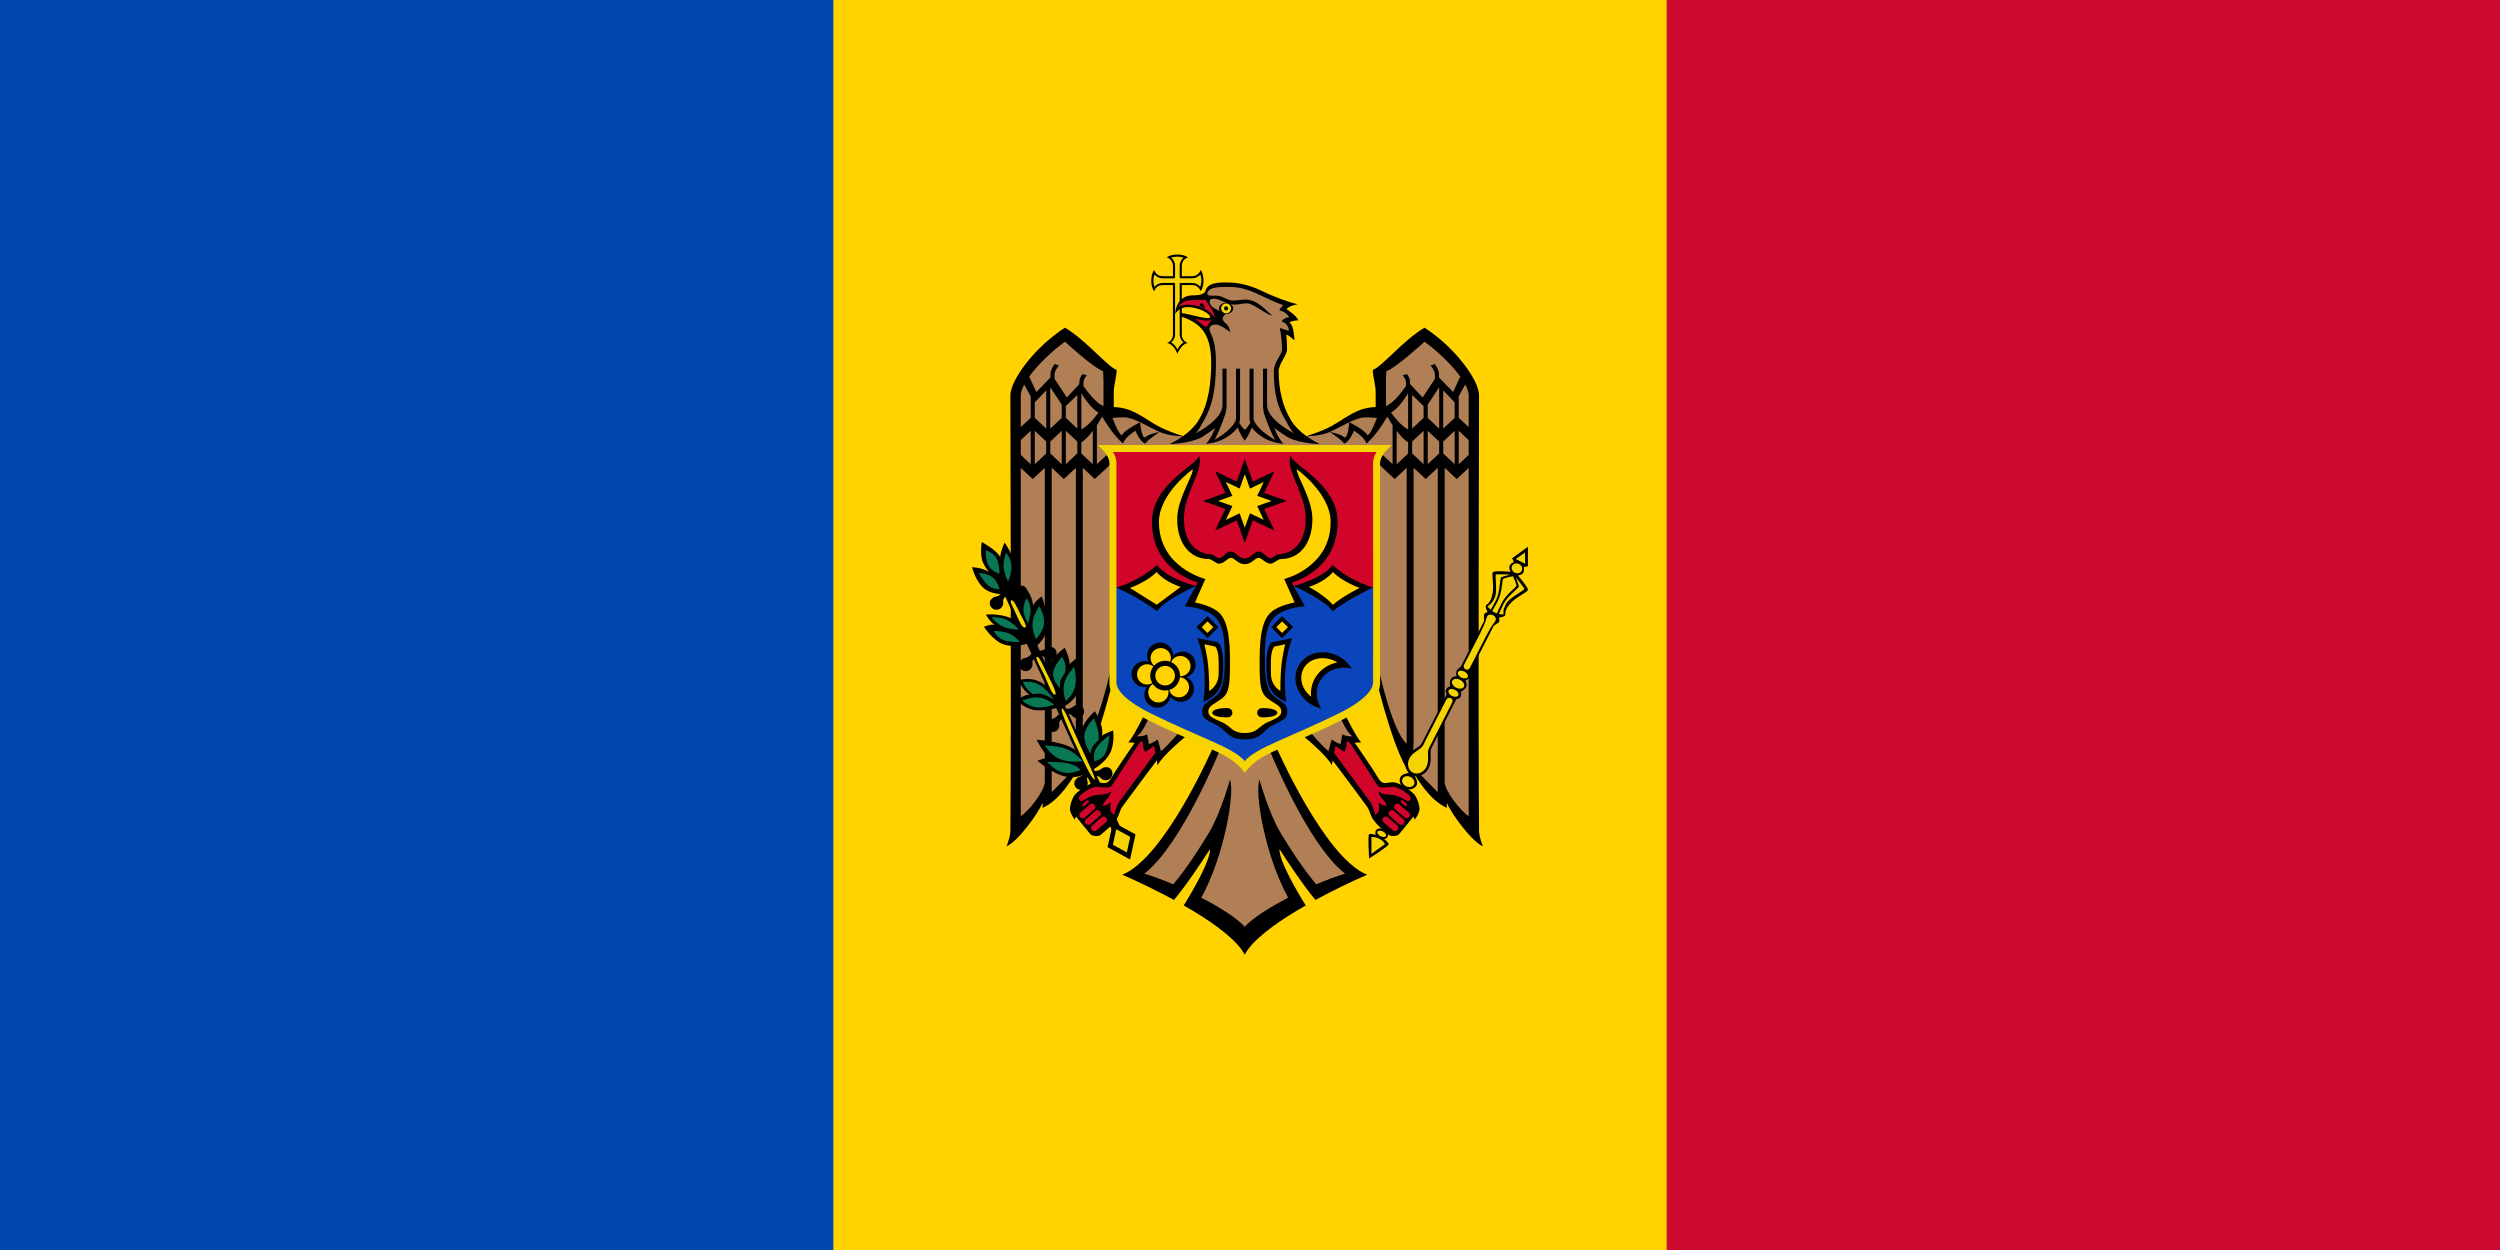
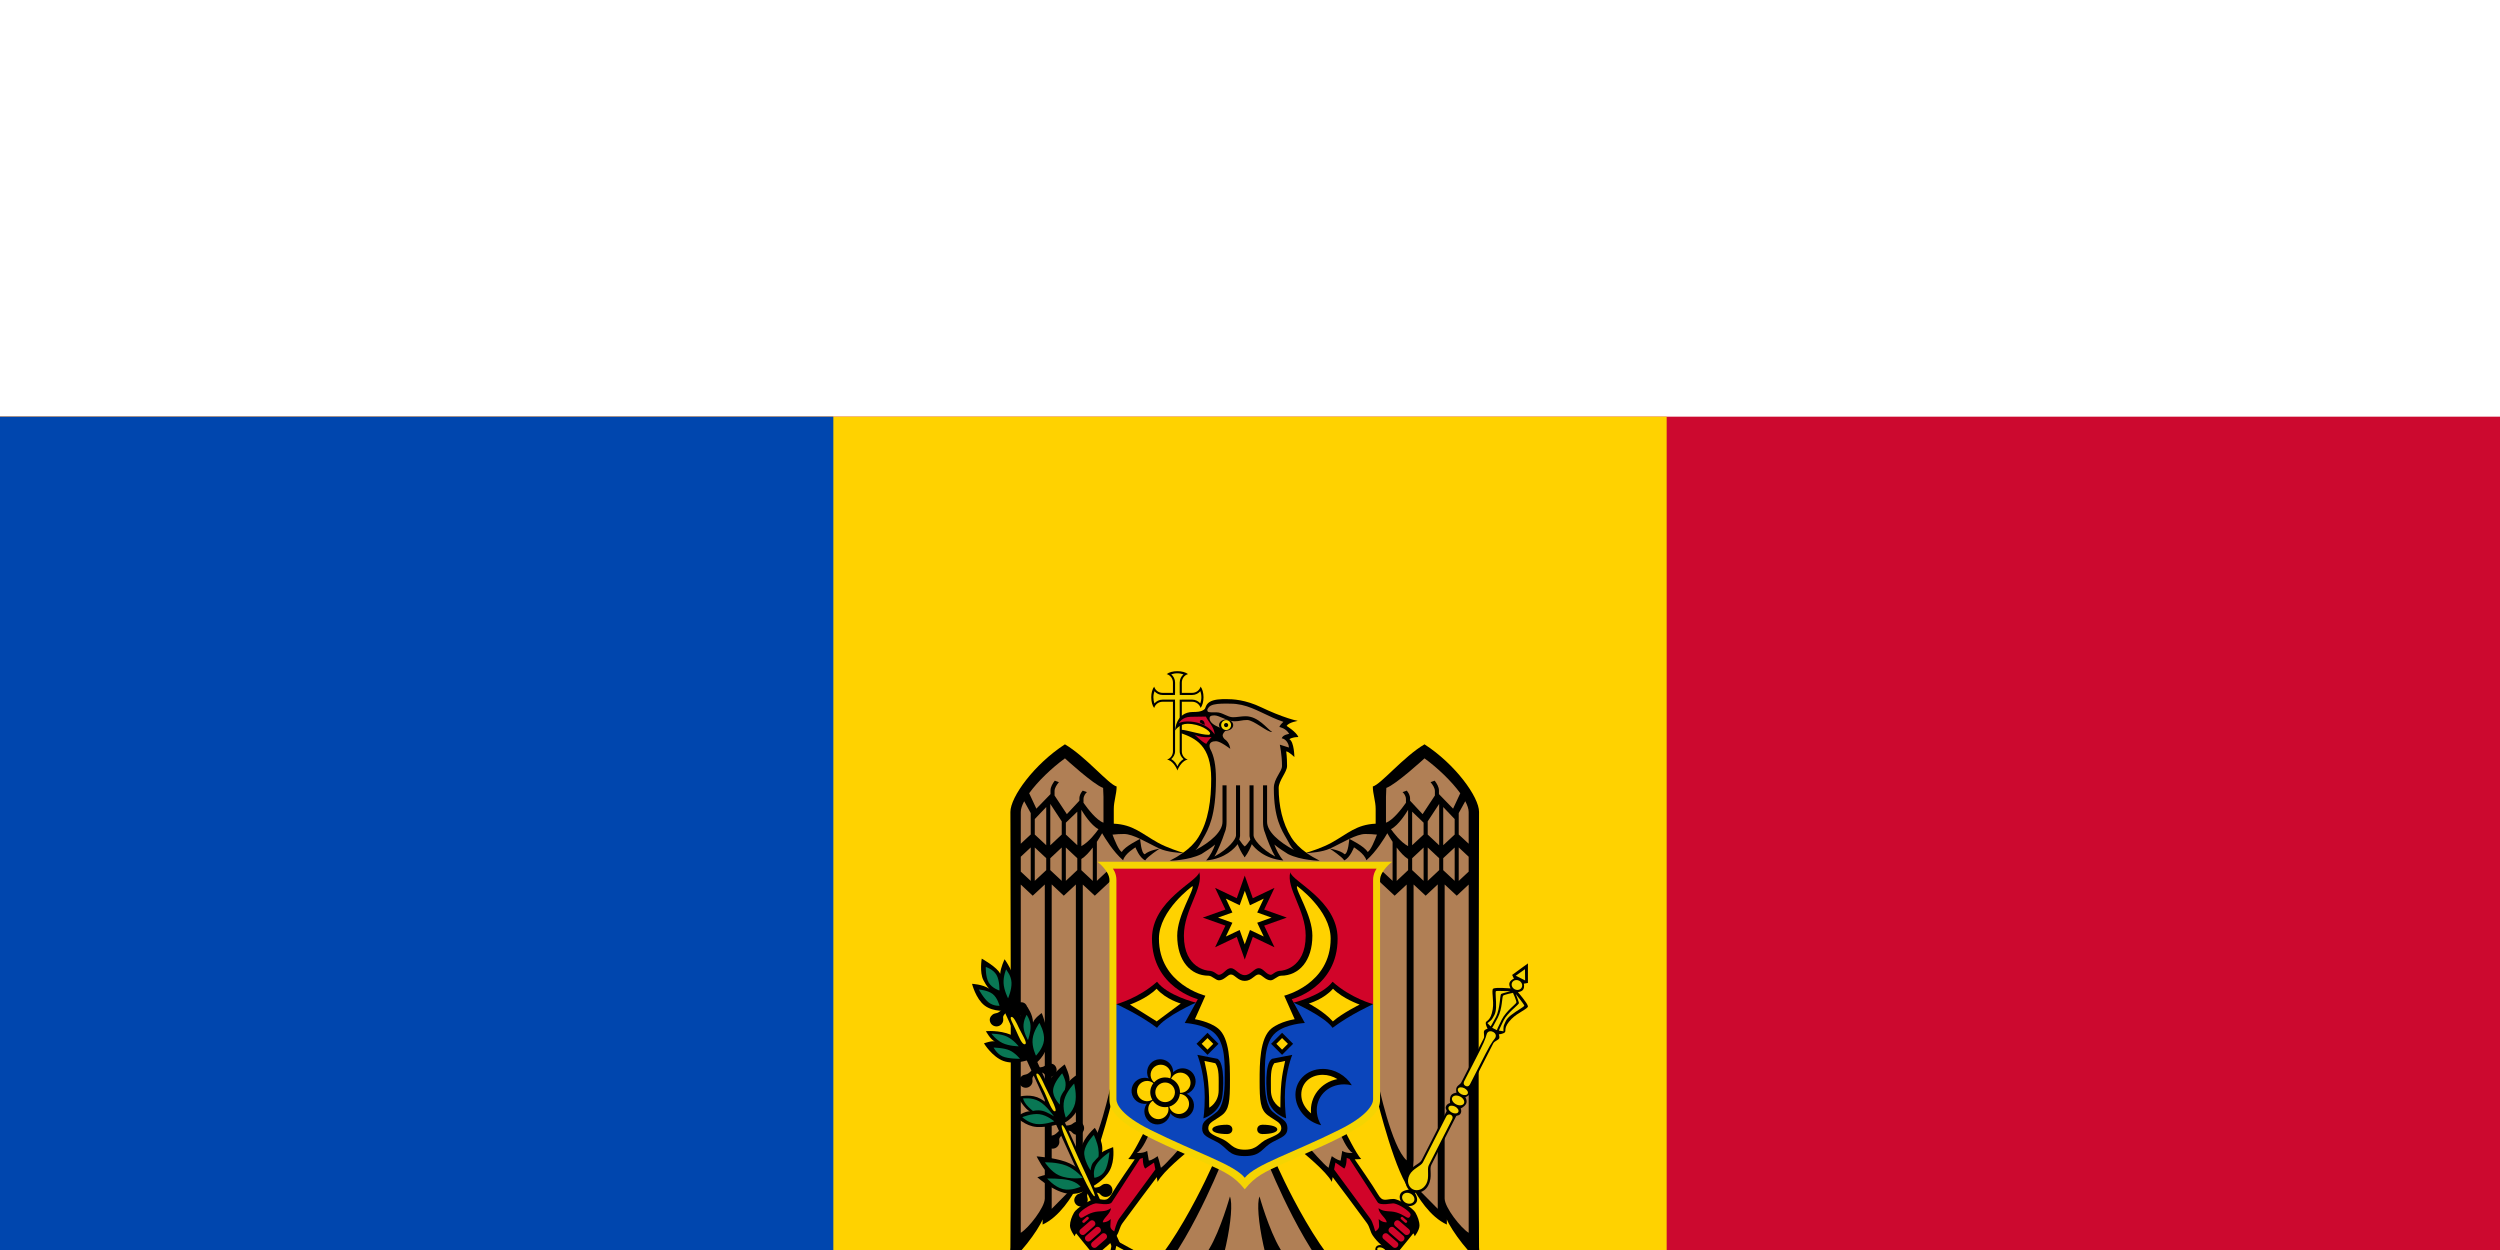
- <svg xmlns="http://www.w3.org/2000/svg" xmlns:xlink="http://www.w3.org/1999/xlink" width="1800" height="900">
+ <svg xmlns="http://www.w3.org/2000/svg" xmlns:xlink="http://www.w3.org/1999/xlink" height="300" viewbox="0 0 1800 900">
  <path fill="#cc092f" d="M0 0h1800v900H0z" />
  <path fill="#ffd200" d="M0 0h1200v900H0z" />
  <path fill="#0046ae" d="M0 0h600v900H0z" />
  <path d="M847.69 183.24c-3.223 0-6.038.822-7.68 2.1 2.609.76 4.506 3.166 4.506 6.092v7.423h-7.422c-2.907 0-5.315-1.87-6.093-4.454-1.278 1.642-2.099 4.457-2.099 7.679 0 3.223.821 6.039 2.099 7.679.761-2.61 3.166-4.506 6.093-4.506h7.422v35.681c0 2.805-1.754 5.132-4.198 5.989 3.541.482 6.588 5.234 7.423 7.833.837-2.593 3.884-7.351 7.424-7.833a6.28 6.28 0 01-4.251-5.989v-35.683h7.424c2.908 0 5.315 1.87 6.093 4.456 1.277-1.642 2.098-4.459 2.098-7.68 0-3.223-.82-6.038-2.098-7.679-.761 2.609-3.167 4.504-6.093 4.504h-7.424v-7.422c0-2.908 1.869-5.315 4.455-6.093-1.64-1.276-4.457-2.098-7.679-2.098z" />
  <path fill="#f5d402" d="M847.69 184.78c-1.678 0-3.156.314-4.402.716 1.664 1.447 2.765 3.544 2.765 5.939v7.423c0 .106-.031.207-.052.308v1.177h-1.178c-.1.021-.202.051-.307.052h-7.424c-2.367 0-4.439-1.083-5.886-2.713-.416 1.259-.768 2.697-.768 4.403 0 1.678.314 3.156.716 4.402 1.447-1.664 3.543-2.763 5.938-2.763h8.959c-.01.154-.052.303-.052.459v.768c.021.1.051.201.052.307v35.681c0 2.317-1.195 4.139-2.765 5.58a11.976 11.976 0 012.918 2.561c.737.885 1.03 1.751 1.536 2.661.507-.908.799-1.776 1.536-2.661a12.036 12.036 0 012.867-2.509c-1.584-1.437-2.765-3.305-2.765-5.631v-37.168h1.229c.1-.02.201-.05.307-.05h7.423c2.366 0 4.438 1.083 5.886 2.712.415-1.258.769-2.695.769-4.402 0-1.677-.315-3.156-.717-4.402-1.447 1.664-3.543 2.763-5.938 2.763h-7.423c-.105 0-.207-.031-.307-.052h-1.178v-1.177c-.021-.099-.051-.201-.052-.308v-7.422c0-2.367 1.084-4.438 2.713-5.887-1.259-.414-2.696-.768-4.402-.768" />
  <path d="M940.609 313.987c-4.535-3.221-8.258-6.862-10.904-11.11-6.372-10.223-9.061-22.773-9.061-35.527 0-5.391 6.04-11.46 6.04-15.82 0-6.59-.614-10.544-.614-10.544 2.143.292 5.887 4.095 5.887 4.095s-.129-10.938-3.585-12.849c0 0 1.398-1.438 6.451-1.587-1.42-3.596-8.446-7.986-8.446-7.986.351-.629 1-1.173 1.842-1.638 1.765-.976 4.245-1.62 6.142-1.997-2.022-.419-4.352-1.061-6.91-1.895-5.842-1.903-12.719-4.697-19.146-7.78-11.732-5.628-20.669-5.99-25.596-5.99-3.575.001-8.84.099-11.927 2.152-2.825 1.875-2.595 4.314-3.584 5.17-2.33 2.016-6.321 1.945-8.243 1.945-12.44 0-12.901 13.311-12.901 13.311s3.181-4.813 8.805-4.813c9.351 0 16.433 5.094 16.433 7.013 0 .777-.964.921-1.023.921-6.108 0-15.326-3.516-20.223-3.686v2.406c10.931 3.803 22.013 9.187 22.013 32.917 0 14.943-1.789 30.19-9.265 42.183-2.648 4.247-6.418 7.881-10.955 11.11l44.385 8z" />
  <g id="a">
    <path d="M896.222 303.988l-44.383 10c-2.019-.61-11.513-3.56-18.174-7.269-11.726-6.532-17.806-13.03-31.74-13.669v-10.598c0-5.662 2.049-10.763 2.049-16.177-5.874-1.575-22.178-21.51-37.218-30.358-22.13 14.334-39.265 37.865-39.265 48.686 0 0 .665 232.51 0 313.51 0 4.668-2.815 11.263-2.815 11.263 8.079-3.418 22.888-23.68 26.006-31.382v3.687c12.201-5.564 21.135-20.184 25.136-27.747.071 1.094.257 3.839.257 3.839 10.9-9.555 24.776-66.038 24.776-66.038l23.124 22.725s-8.363 16.976-11.621 20.015c0 0 2.184.277 4.658.256-1.522 2.188-13.147 18.925-16.791 25.238-3.41 5.906-5.816 3.277-11.058 3.277-4.347 0-14.2 6.925-15.818 9.727-1.701 2.945-2.968 6.523-2.968 9.471 0 3.24 3.43 7.68 3.43 7.68.369-1.552 1.023-2.1 1.023-2.1s9.013 11.228 10.341 12.695c1.034 1.143 5.645 1.886 7.27.411 4.066-3.697 8.002-6.282 11.621-11.62 1.863-2.752 2.005-5.905 4.146-8.859 7.162-9.88 21.415-28.799 24.675-33.12.218 1.203.405 2.205.612 3.43 3.694-7.458 21.451-21.707 21.451-21.707l18.578 8.55s-34.687 79.735-65.476 91.995c0 0 13.395 5.691 29.845 14.232a447.91 447.91 0 017.372 3.943 203.524 203.524 0 006.399-8.14c9.836-13.16 19.455-28.413 19.455-28.413.67 3.961-4.524 16.194-13.31 31.281-1.728 2.964-3.53 6.064-5.529 9.213a333.743 333.743 0 016.655 3.892c16.295 9.805 31.598 21.077 37.267 31.432l4-10.009-4-10.009V317.264l2-5z" />
    <g fill="#b07f55">
      <path d="M896.202 667.221c-5.749-6.236-17.769-13.855-31.278-20.886 16.334-29.316 24.428-75.655 20.63-84.88 0 0-6.705 24.033-14.898 37.729-7.586 12.684-16.925 26.95-25.954 37.526-7.428-3.169-14.631-5.828-20.785-7.68 27.058-20.843 54.726-89.742 54.726-89.742l-28.612-13.26s-10.704 12.479-14.18 14.796c0 0-1.485-6.206-2.355-8.396 0 0-4.101 3.102-6.346 3.176 0 0-.671-4.212-1.178-6.964-2.825 1.883-7.525 1.485-7.525 1.485 4.127-1.954 9.01-13.925 9.01-13.925l-27.322-36.343s-9.597 46.116-20.528 55.596v-198.58l8.652 8.036 13.105-12.235v-9.317l-11.621 10.852v-28.105a94.373 94.373 0 003.788-6.194c1.881 3.279 7.96 13.329 15.101 19.505 1.175-4.778 8.908-9.318 8.908-9.318s2.771 7.508 7.012 9.368c1.492-2.628 10.394-8.446 10.394-8.446s-7.616 1.157-10.7 4.045c-2.649-.593-3.328-11.058-3.328-11.058s-11.207 5.459-13.156 9.368c-2.137-.578-5.464-8.988-6.759-12.44a74.752 74.752 0 018.345-.46c3.196 0 7.285 1.514 11.569 3.532 4.707 2.216 9.631 5.022 14.028 7.014 5.632 2.55 14.153 3.068 16.637 3.174-2.845 2-5.973 3.826-9.367 5.529 0 0 13.411-.124 22.832-4.813 3.361-2.162 6.849-4.316 9.829-6.86-1.293 3.593-3.306 7.839-6.452 11.467 13.836-1.171 20.726-9.072 22.679-11.723.918 2.375 2.553 6.187 5.119 9.47h5v340zM794.247 267.298l.255 6.348v18.687c-5.019-1.727-11.326-9.973-14.384-14.334v-2.56c0-2.408 1.417-4.167 2.457-5.119l-3.02-1.074c-1.152 1.313-2.406 3.263-2.406 5.784v1.485l-9.009 9.676-8.856-13.413v-3.276c0-2.208 1.698-4.67 3.123-6.348l-2.97-1.075c-1.499 1.942-3.072 4.559-3.072 7.013v2.661c-2.083 2.156-10.187 10.496-10.187 10.496l-5.17-11.109c6.205-8.595 16.266-18.219 25.749-25.125 0 0 20.564 18.881 27.49 21.283zM742.127 285.421v15.411l-7.167 6.654v-22.883c0-2.191.918-4.831 2.456-7.731z" />
      <path d="M764.447 291.359v9.522l-8.241 7.731v-29.794zM753.286 308.561l-8.243-7.679v-11.159l8.243-8.652zM790.913 296.991c-1.914 2.705-6.927 9.321-12.337 12.236v-26.16c1.241 2.064 6.934 11.274 12.337 13.924zM775.656 284.397v24.163l-8.243-7.679v-8.549zM742.126 310.147v24.113l-7.167-6.707v-10.7zM753.28 317.878v8.651l-8.244 7.678v-24.009zM764.438 310.2v24.01l-8.241-7.731v-8.549zM775.651 317.93v8.549l-8.243 7.73v-24.01zM786.81 334.26l-8.244-7.731v-8.036c2.843-1.735 5.702-4.924 8.243-8.293zM765.925 344.908l8.703-8.089v198.63s.607 9.856 1.024 16.279l-18.429 18.634V336.766zM752.253 562.94c0 6.385-11.659 21.273-17.303 24.675v-250.74l8.6 8.036 8.703-8.09z" />
    </g>
    <g fill="#d10429">
      <path d="M824.535 541.388l6.348-4.352s.423 2.1.972 4.967c-2.718 3.716-18.331 25.024-26.057 35.425-1.921 2.584-3.534 9.163-3.534 9.163s-2.814-1.331-2.814-3.736c0-2.362.308-5.171.308-5.171s-2.101 2.406-5.735 2.406c0-2.903 5.614-6.052 5.836-10.186-4.281 3.174-7.999 1.545-12.951 3.072-5.393 1.661-6.895 3.927-8.549 3.84-.974-.053-1.856-1.733-1.484-2.765.644-1.787 7.314-6.733 11.977-7.627 1.117-.214 9.903 1.912 11.673-.819 7.292-11.252 19.13-29.518 20.272-31.278.752-.18 1.444-.371 1.995-.719 0 0-.067 5.751 1.743 7.78z" />
      <path d="M783.72 576.452c.353.408.322 1.006-.053 1.33l-2.866 2.508c-.375.324-.977.255-1.33-.154-.354-.408-.324-1.006.052-1.331l2.866-2.508a.851.851 0 01.665-.204c.238.027.488.154.666.359zM788.071 579.472c.857.988.802 2.388-.103 3.175l-6.962 6.091c-.906.788-2.367.63-3.226-.357-.857-.988-.803-2.439.103-3.225l6.962-6.041a2.206 2.206 0 011.229-.513c.712-.058 1.46.254 1.997.87zM792.061 584.182c.857.988.803 2.387-.103 3.174l-7.012 6.092c-.906.787-2.316.63-3.175-.358-.858-.987-.803-2.438.104-3.224l6.961-6.041a2.07 2.07 0 011.178-.513c.711-.058 1.51.252 2.047.87zM794.464 587.919a2.37 2.37 0 011.997.819c.858.988.803 2.439-.102 3.225l-6.963 6.042c-.906.787-2.316.629-3.174-.359s-.854-2.388.051-3.175l7.014-6.091c.338-.296.749-.427 1.177-.461z" />
    </g>
  </g>
  <use xlink:href="#a" transform="matrix(-1 0 0 1 1792.404 0)" />
  <path fill="#b07f55" d="M885.934 206.637c11.458 0 19.517 5.224 30.359 10.033 2.841 1.26 5.45 2.281 7.779 3.071-1.459 1.293-2.594 2.592-2.918 3.687 0 0 4.859.9 7.064 4.967 0 0-4.62.524-5.375 3.224 2.588.195 5.159 3.457 5.171 6.605l-6.553-2.049s1.587 7.358 1.587 15.358c0 4.086-5.886 8.894-5.886 15.819 0 21.734 5.475 30.088 9.369 36.807 1.523 2.629 2.761 5.654 5.324 7.935-11.218-5.973-19.556-13.439-19.556-20.374v-26.262h-2.918v26.262c0 5.029 1.228 7.372 1.228 7.372 1.761 5.564 5.321 14.152 7.526 17.61-10.321-5.578-15.564-12.563-15.564-15.153v-36.092h-2.918v36.603l.563 2.508c-1.251 1.88-2.877 4.106-3.993 4.863-1.113-.756-2.69-2.986-3.943-4.863l.564-2.508v-36.603h-2.918v36.092c0 2.589-5.243 9.575-15.563 15.153 2.205-3.459 5.764-12.046 7.524-17.61 0 0 1.229-2.342 1.229-7.372v-26.262h-2.918v26.262c0 6.927-8.307 14.405-19.505 20.374 2.537-2.283 3.757-5.321 5.272-7.935 4.258-7.348 9.522-16.683 9.522-43.258 0-9.974-1.475-16.755-4.044-21.501-.781-1.566-1.833-5.734 4.146-5.734 3.097 0 10.188 5.478 10.188 5.478s-.292-4.371-3.891-6.86c-.597-.413-1.586-1.712-1.586-2.919 0-.904 1.551-3.135 2.763-3.686.833-.378-12.183-2.646-12.183-8.549 0-1.229.773-2.048 3.479-2.048 3.545 0 9.312 4.249 14.438 4.249 3.789 0 5.283-.922 9.163-.922 4.742 0 14.635 8.979 18.019 8.651-3.783-2.375-9.894-11.365-19.145-11.365-3.211 0-6.117.717-9.114.717-3.841 0-7.623-3.533-11.774-3.533-2.782 0-5.889.155-6.349-.564-.805-1.255-.08-1.983.666-3.02 1.409-1.957 5.366-2.525 9.267-2.661a77.953 77.953 0 013.433-.05c1.09.011 2.099.053 2.971.053z" />
  <path fill="#cc092f" d="M848.73 220.69s2.419-4.581 8.534-4.581c2.556 0 10.992-.177 10.992-.177 1.124 2.921 6.249 7.802 6.249 12.878 0 0-5.202-9.377-19.723-9.377-3.649 0-6.054 1.256-6.054 1.256z" />
  <path fill="#d10429" d="M872.34 230.6s-3.093 3.258-3.765 4.997c-3.061-1.16-8.399-6.661-8.399-6.661s4.525 2.642 12.163 1.664z" />
  <path d="M867.44 221.97s-3.568-1.144-3.568-2.342c0-1.526 1.733-1.526 2.769-.337.713.819.798 2.68.798 2.68z" />
  <ellipse cx="882.798" cy="222.06" rx="5.112" ry="4.043" />
  <circle fill="#f5d402" cx="882.8" cy="222.06" r="3.56" />
  <circle cx="882.799" cy="222.06" r="1.511" />
  <g>
    <path d="M801.375 591.952l16.201 8.838-3.93 18.029-16.201-8.84z" />
    <path d="M725.9 418.73l-5.836 2.663L786 565.813h7.014zm77.762 170.32l-4.76 4.915 2.969 6.553 5.784-2.662z" />
    <path d="M746.39 532.6s5.554 11.472 9.775 13.045c-2.183-.595-9.271 2.006-9.271 2.006s12.499 11.165 23.1 11.898c8.99.619 13.355-3.868 13.355-3.868l-1.801-9.524s-5.5-6.642-14.302-9.707c-8.894-3.098-20.857-3.848-20.857-3.848zM788.26 512.05s-7.669 6.565-9.768 14.169c-2.1 7.605 1.368 16.247 1.368 16.247l6.444 12.021s8.931-4.753 12.73-11.86c3.799-7.108 2.406-16.698 2.406-16.698s-7.075 2.634-7.975 3.8c1.493-7.884-5.206-17.679-5.206-17.679zM763.61 508.98s-8.722 2.948-17.192 2.438c-8.068-.487-14.777-7.262-14.777-7.262s6.688-4.526 9.989-3.923c-3.631-1.327-8.896-10.423-8.896-10.423s7.482-2.261 14.116.24c6.634 2.503 12.419 9.77 12.419 9.77l4.342 9.16zM766.61 466.38s4.362 9.032 3.328 12.171c1.353-2.09 6.474-5.345 6.474-5.345s3.096 14.624.135 23.656c-2.96 9.031-11.974 12.47-11.974 12.47l-9.943-19.337s-1.48-7.164 1.62-12.837c3.101-5.673 10.36-10.779 10.36-10.779zM709.86 442.47s9.427-.99 18.051 2.583c7.21 2.993 9.42 8.433 9.42 8.433l3.551 9.52s-10.261 3.848-18.368.906c-8.108-2.945-14.065-12.68-14.065-12.68s5.666-2.149 7.823-1.343c-3.142-1.39-6.41-7.419-6.41-7.419v.001zM739.51 424.8s4.137 5.313 4.261 11.424c1.103-3.249 6.268-6.84 6.268-6.84s5.312 12.855 4.146 21.982c-1.166 9.128-8.809 14.527-8.809 14.527l-9.531-18.092s-3.106-7.415-2.191-13.167c.916-5.75 5.856-9.836 5.856-9.836zM706.86 390.2s-1.709 9.854 1.199 15.53c2.598 5.065 4.252 6.176 4.252 6.176-4.954-3.269-12.444-3.551-12.444-3.551s2.666 10.721 9.037 15.612 16.195 3.748 16.195 3.748 6.46-8.6 6.01-17.865c-.449-9.265-7.808-19.197-7.808-19.197s-2.902 6.02-3.158 10.514c-1.878-4.633-13.285-10.966-13.285-10.966zM783.86 555.27l.265 3.537c5.875.055 6.75-.53 8.256 1.322 1.003 1.234 3.389 2.311 5.787 1.215 2.4-1.095 3.475-3.977 2.38-6.376s-3.326-2.92-5.475-2.496c-1.319.26-2.187 1.313-3.306 1.891-2.128 1.102-7.909.908-7.909.908z" />
    <path d="M783.35 552.57l2.859 2.095c-3.067 5.014-4.024 5.446-3.251 7.705.515 1.504.166 4.097-2.035 5.553-2.2 1.455-5.214.841-6.669-1.358-1.454-2.2-.715-4.366.783-5.965.92-.982 2.27-1.16 3.353-1.803 2.062-1.223 4.959-6.228 4.959-6.228zM763.45 510.57l.264 3.537c5.876.054 6.75-.53 8.256 1.321 1.002 1.233 3.389 2.311 5.787 1.215 2.401-1.095 3.476-3.976 2.379-6.375-1.095-2.4-3.325-2.92-5.474-2.496-1.32.261-2.187 1.313-3.305 1.891-2.129 1.101-7.909.908-7.909.908z" />
    <path d="M764.64 511.82l2.5 2.517c-3.809 4.474-4.824 4.753-4.411 7.104.276 1.567-.473 4.075-2.874 5.17-2.399 1.095-5.279.021-6.376-2.379-1.095-2.399-.028-4.425 1.701-5.771 1.061-.825 2.425-.793 3.593-1.258 2.227-.887 5.867-5.382 5.867-5.382zM743.67 468.72l.265 3.537c5.876.054 6.75-.53 8.257 1.323 1.003 1.231 3.388 2.309 5.788 1.213 2.398-1.095 3.474-3.975 2.379-6.377-1.097-2.399-3.326-2.919-5.476-2.495-1.32.261-2.187 1.313-3.306 1.891-2.128 1.102-7.908.907-7.908.907z" />
    <path d="M745.3 467.98l2.499 2.516c-3.809 4.475-4.822 4.754-4.411 7.105.276 1.566-.473 4.074-2.873 5.169-2.399 1.094-5.28.02-6.376-2.379-1.094-2.4-.027-4.426 1.701-5.771 1.061-.827 2.424-.793 3.594-1.26 2.227-.887 5.866-5.38 5.866-5.38zM722.6 424.54l.264 3.536c5.876.055 6.751-.53 8.256 1.321 1.004 1.234 3.39 2.311 5.788 1.217 2.4-1.097 3.475-3.977 2.38-6.377s-3.326-2.921-5.476-2.496c-1.318.261-2.186 1.314-3.305 1.891-2.128 1.101-7.909.908-7.909.908z" />
    <path d="M724.23 423.8l2.498 2.517c-3.808 4.475-4.823 4.753-4.41 7.105.276 1.566-.474 4.074-2.873 5.169-2.4 1.095-5.28.021-6.375-2.379-1.096-2.399-.028-4.427 1.699-5.771 1.062-.825 2.425-.793 3.594-1.26 2.226-.886 5.866-5.38 5.866-5.38z" />
    <g fill="#f5d402">
      <path d="M803.71 597.062l10.048 5.482-2.438 11.183-10.049-5.482zM759.72 500.09c-2.106.874-5.23-8.295-7.524-13.318-2.353-5.155-7.131-13.1-5.774-13.72 1.489-.68 3.451 3.492 5.859 8.767 2.408 5.273 9.412 17.449 7.439 18.269zM738.09 451.8c-2.105.877-4.41-5.127-6.703-10.151-2.353-5.154-4.645-8.795-3.288-9.415 1.49-.68 3.69 3.837 5.616 8.055 1.866 4.088 6.348 10.69 4.374 11.512zM788.13 561.29c-1.653.442-8.869-14.662-14.703-27.442-5.833-12.779-10.177-23.119-8.82-23.736 1.49-.681 6.213 11.391 12.049 24.172 5.835 12.781 12.713 26.673 11.475 27.006z" />
    </g>
    <g fill="#097754">
      <path d="M709.76 396.19s-.255 7.201 2.127 11.285c2.383 4.086 7.704 5.715 7.704 5.715s.254-7.199-2.128-11.283c-2.383-4.086-7.703-5.717-7.703-5.717zM704.78 412.48s6.255.368 9.868 3.136c3.61 2.768 5.009 8.535 5.009 8.535s-4.146.421-7.756-2.347c-3.611-2.769-7.121-9.324-7.121-9.324zM724.41 397.94s-2.08 4.77-1.84 9.912c.239 5.143 3.24 10.937 3.24 10.937s2.713-6.174 2.474-11.318c-.238-5.143-3.147-8.075-3.874-9.531zM713.88 444.3s3.071 4.288 7.799 6.626c4.728 2.337 11.773 2.424 11.773 2.424s-3.516-4.562-8.245-6.9c-4.728-2.337-11.327-2.152-11.327-2.152zM715.4 454.26s2.257 4.421 6.384 6.316c4.129 1.896 12.574 1.74 12.574 1.74s-3.24-4.131-7.368-6.027c-4.128-1.897-11.591-2.029-11.591-2.029zM739.17 430.68s-2.495 4.123-2.251 8.666c.245 4.545 3.227 9.511 3.227 9.511s2.097-5.693 1.852-10.237c-.244-4.545-2.829-7.94-2.829-7.94zM748.36 436.51s-4.269 5.73-4.882 11.621c-.613 5.89 2.428 11.942 2.428 11.942s5.157-5.178 5.77-11.068c.613-5.892-3.316-12.493-3.316-12.493zM736.59 490.91s.513 2.118 2.297 4.367c1.783 2.251 4.836 4.632 4.836 4.632s2.949-.948 6.615-.155c3.665.795 8.54 4.06 8.54 4.06s-5.247-7.831-10.695-10.876c-5.448-3.043-11.591-2.029-11.591-2.029zM736.05 504.37s6.793-2.902 12.387-2.153c5.595.749 10.639 5.171 10.639 5.171s-7.561 2.616-13.155 1.868c-5.596-.749-9.872-4.886-9.872-4.886zM764.76 472.79s-6.007 6.364-6.511 11.887c-.503 5.522 4.871 10.669 4.871 10.669s-.264-3.542.661-5.874c.926-2.332 2.893-4.822 2.893-4.822s.838-2.843.514-5.123c-.453-3.186-2.428-6.737-2.428-6.737zM773.38 480.16s-5.662 5.729-7.158 11.864c-1.497 6.135 1.17 12.676 1.17 12.676s5.149-4.062 6.646-10.196c1.497-6.135-.659-14.344-.659-14.344zM787.56 517.14s2.565 5.355 3.215 9.833c.652 4.477.048 6.027.048 6.027s-2.652 2.607-3.841 4.14c-1.528 1.97-1.752 5.576-1.752 5.576s-5.325-7.916-4.504-13.703c.82-5.786 6.834-11.874 6.834-11.874zM798.78 529.53s-6.818 4.503-9.523 9.123c-2.708 4.617-1.304 9.349-1.304 9.349s4.858-.428 7.566-5.046c2.706-4.618 3.26-13.427 3.26-13.427zM753.98 548.55s9.826-.268 15.832 1.209c6.006 1.475 8.192 4.695 8.192 4.695s-6.753 3.162-12.759 1.686c-6.006-1.475-11.266-7.591-11.266-7.591zM752.32 536.89s4.433 6.873 10.164 9.367c7.898 3.435 17.043 1.77 17.043 1.77s-4.968-6.089-11.804-8.777c-6.838-2.687-15.403-2.359-15.403-2.359z" />
    </g>
    <path d="M1088.74 401.944l1.281 2.712s-2.08.714-3.022 2.559c-.94 1.847.615 4.455.615 4.455s-10.804-.943-12.491.154c-1.528.99.647 8.474-.359 14.795-1.402 8.81-4.875 8.07-5.017 9.777-.138 1.659 1.331 4.249 1.331 4.249s-2.026.638-2.458 1.485c-.695 1.362.484 3.875-.358 5.528-4.7 9.223-11.64 22.836-16.228 31.843-.641 1.257-2.363 1.737-3.226 3.43-.796 1.562-.153 3.839-.153 3.839s-3.041.182-4.096 2.253c-1.121 2.2-.461 5.17-.461 5.17s-1.923.246-2.868 2.099c-1.009 1.981.7 3.02.259 3.891-6.169 12.102-13.434 26.368-17.867 35.068-1.631 3.199-7.338 3.84-10.65 10.341-3.214 6.306 1.382 10.955 1.382 10.955s-4.772.432-6.04 2.919c-1.292 2.535-.27 6.384 3.174 8.139 3.444 1.754 7.207.334 8.5-2.201 1.267-2.487-1.281-6.604-1.281-6.604s6.463.931 9.675-5.376c3.313-6.501.52-11.441 2.15-14.641 4.434-8.7 11.7-22.965 17.867-35.068.445-.871 2.267-.117 3.276-2.098.944-1.853 0-3.532 0-3.532s2.822-1.23 3.943-3.431c1.056-2.071-.563-4.658-.563-4.658s2.223-.792 3.02-2.354c.862-1.693.228-3.35.869-4.609 4.59-9.006 11.531-22.62 16.229-31.841.843-1.655 3.555-2.221 4.249-3.585.432-.846-.255-2.866-.255-2.866s2.988-.296 4.248-1.383c1.298-1.118-1.337-3.516 4.967-9.829 4.522-4.528 11.817-7.192 11.722-9.01-.105-2.01-7.218-10.187-7.218-10.187s3.001-.253 3.942-2.098c.941-1.846.308-3.994.308-3.994l2.968-.512V393.65zm-98.136 196.074a3.498 3.498 0 000 3.121s-3.583-1.12-4.812-.512c-1.158.573 0 17.458 0 17.458s14.295-9.018 14.077-10.29c-.23-1.352-3.225-3.635-3.225-3.635 1.158-.186 2.061-.912 2.509-1.791.47-.925.533-3.568-2.714-5.223-1.216-.62-2.299-.804-3.175-.716-1.455.147-2.365 1.01-2.66 1.588z" />
    <g fill="#f5d402">
      <path d="M1091.34 402.51l6.757 3.431-.101-8.14zM1088.73 407.425c-.868 1.704-.025 3.886 1.894 4.863 1.92.977 4.148.373 5.018-1.33.868-1.704.023-3.885-1.895-4.863a4.2 4.2 0 00-2.201-.462c-1.208.083-2.273.727-2.816 1.792zM1077.11 413.62c-.711.46.256 6.545.051 11.722-.194 4.882-1.756 6.257-2.611 7.935-.789 1.549-3.634 3.379-3.634 3.379l2.354 2.355s1.532-2.386 3.942-7.118c2.843-5.579 2.751-15.688 3.585-16.227.725-.469 6.655-1.946 6.655-1.946-.001 0-5.442-.294-8.447-.255-1.003.013-1.73.048-1.895.155z" />
      <path d="M1077.73 441.725s.787-2.188 3.533-7.577c3.311-6.499 10.379-11.213 10.544-12.389.172-1.212-2.457-6.91-2.457-6.91s-6.235 1.195-7.117 2.048c-.852.823-.476 9.267-3.788 15.767-2.744 5.388-4.094 7.372-4.094 7.372z" />
      <path d="M1093.65 422.22c.052.989-8.163 6.861-11.007 12.439-2.41 4.731-3.43 7.373-3.43 7.373l3.277.512s-.226-3.367.563-4.915c.854-1.677 1.079-3.731 4.915-6.757 4.068-3.209 9.567-6.014 9.522-6.861-.041-.782-6.144-8.344-6.144-8.344s2.257 5.692 2.304 6.553zM1069.59 458.72c4.936-9.688 6.444-10.348 7.065-11.569.669-1.312.509-3.078-1.689-4.199-.824-.419-1.531-.526-2.15-.459-1.033.111-1.784.767-2.201 1.586-.622 1.222-.285 2.855-5.223 12.544l-11.212 21.961s-1.175 2.156 1.024 3.276c2.199 1.119 3.174-1.127 3.174-1.127zM1049.78 483.908c-.611 1.201.436 2.964 2.355 3.943 1.919.976 3.996.791 4.607-.41.611-1.2-.486-2.964-2.406-3.943-.959-.489-1.935-.687-2.764-.613-.83.072-1.486.424-1.792 1.023zM1045.63 490.153c-.792 1.553.443 3.783 2.765 4.968 2.322 1.183 4.84.886 5.631-.667.792-1.554-.444-3.782-2.765-4.967-.871-.442-1.733-.677-2.56-.716-1.374-.065-2.576.411-3.071 1.382zM1043.02 497.117c-.611 1.199.437 2.963 2.355 3.941 1.919.978 3.995.791 4.608-.409.611-1.2-.437-2.964-2.355-3.942-.96-.49-1.986-.688-2.816-.615-.828.073-1.485.424-1.792 1.025zM1041.33 503.772s-12.448 24.5-16.84 33.121c-1.404 2.754-7.312 4.47-9.625 9.011-2.33 4.568-.686 8.844 2.354 10.392 3.039 1.549 7.502.423 9.83-4.146 2.313-4.54.235-10.353 1.637-13.106 4.393-8.624 16.843-33.122 16.843-33.122s1.226-2.156-.973-3.276a2.372 2.372 0 00-1.433-.255c-1.212.155-1.793 1.381-1.793 1.381zM1009.84 560.646c-.933 1.83.134 4.269 2.405 5.426 2.272 1.158 4.904.601 5.837-1.228.933-1.83-.186-4.27-2.457-5.427-.852-.435-1.721-.637-2.56-.614-1.399.04-2.643.7-3.225 1.843zM993.257 598.069c-.71.024-1.298.249-1.535.717-.477.935.508 2.413 2.201 3.276 1.693.862 3.464.782 3.942-.154.477-.937-.51-2.414-2.201-3.276-.847-.432-1.695-.588-2.407-.564zM987.421 602.675v12.082l9.83-7.065s-1.333-2.354-4.25-3.84c-2.917-1.485-5.58-1.178-5.58-1.178z" />
    </g>
  </g>
  <g>
    <path fill="#f5d402" d="M993.643 333.597c0-6.626 8.703-13.157 8.703-13.157H790.1s8.703 6.53 8.703 13.157v157.986c0 4.162 1.286 6.872 3.328 9.521 2.041 2.853 6.39 6.795 10.903 9.727 13.94 9.053 37.246 18.599 54.88 26.621 14.694 6.684 20.671 9.381 28.309 18.839 7.639-9.458 13.667-12.154 28.361-18.839 17.631-8.021 40.938-17.568 54.879-26.621 4.515-2.932 8.864-6.873 10.904-9.727 2.042-2.649 3.276-5.359 3.276-9.521z" />
    <path fill="#d10429" d="M803.82 422.981v-89.385c0-5.059-2.56-8.139-2.56-8.139h189.928s-2.56 3.081-2.56 8.139l.054 89.385-92.431 28z" />
    <path fill="#0b45bb" d="M988.681 422.981l-57.234-1.075h-70.393l-57.234 1.075v68.601c0 3.448 3.578 11.525 24.215 21.807 34.111 16.998 60.33 24.934 68.189 34.607 7.858-9.673 34.077-17.61 68.189-34.607 20.636-10.282 24.214-18.359 24.214-21.807z" />
    <path d="M930.063 419.401s33.019-8.326 33.019-43.617c0-27.563-33.103-41.237-34.044-47.814-3.235 11.381 11.058 27.1 11.058 45.715 0 24.086-17.764 25.239-17.764 25.239-4.157 0-5.841 2.968-7.475 2.968-3.497-.365-5.143-4.813-8.601-4.813-3.247 0-5.74 5.017-10.033 5.017-4.292 0-6.735-5.017-9.983-5.017-3.456 0-5.103 4.448-8.6 4.813-1.634 0-3.319-2.968-7.476-2.968 0 0-17.763-1.153-17.763-25.239 0-18.615 14.295-34.336 11.058-45.715-.938 6.577-34.041 20.25-34.041 47.814 0 35.291 33.019 43.617 33.019 43.617l-9.42 17.149s13.645.683 20.887 6.861c8.733 7.448 7.883 23.229 7.883 34.709 0 9.045-1.143 18.59-5.784 22.524-6.232 5.284-10.445 5.675-10.445 11.878 0 5.174 3.977 6.211 10.445 9.625 8.287 4.373 7.901 10.238 20.22 10.238 12.321 0 11.985-5.864 20.273-10.238 6.468-3.414 10.444-4.451 10.444-9.625 0-6.203-4.214-6.594-10.444-11.878-4.641-3.936-5.784-13.48-5.784-22.524 0-11.48-.849-27.261 7.883-34.709 7.243-6.177 20.886-6.861 20.887-6.861z" />
    <path d="M896.22 330.42l-5.735 16.281-15.614-7.424 7.423 15.615-16.279 5.784 16.279 5.785-7.423 15.563 15.614-7.423 5.735 16.279 5.785-16.279 15.614 7.423-7.422-15.563 16.279-5.785-16.279-5.784 7.422-15.615-15.614 7.424-5.785-16.281zM861.05 421.91s-20.387-4.984-28.002-15.051c-13.313 11.976-29.232 16.126-29.232 16.126s16.607 7.498 29.232 17.048c5.817-8.336 28.002-18.123 28.002-18.123zM931.44 421.91s22.186 9.786 28.004 18.123c12.623-9.55 29.229-17.048 29.229-17.048s-15.917-4.151-29.229-16.126c-7.615 10.066-28.004 15.051-28.004 15.051zM869.4 443.61l-7.935 7.934 7.935 7.935 7.935-7.935-7.935-7.934zM923.1 443.61l-7.934 7.934 7.934 7.935 7.935-7.935-7.935-7.934zM867.403 489.94c0 10.025-.972 15.307-.972 15.307s11.186-3.293 13.414-14.641c1.044-5.32 2.207-24.918-3.175-28.259l-14.59-2.867c1.576 3.899 5.323 15.977 5.323 30.46zM915.829 462.348c-5.381 3.34-4.218 22.938-3.174 28.259 2.227 11.348 13.413 14.641 13.413 14.641s-.972-5.282-.972-15.307c0-14.483 3.747-26.562 5.324-30.46zM833.005 462.915c-5.031 1.262-8.071 6.385-6.808 11.416.193.77.511 1.481.87 2.15a9.254 9.254 0 00-2.304-.461 9.55 9.55 0 00-.972 0c-4.761.16-8.73 3.903-9.061 8.755-.354 5.174 3.579 9.629 8.755 9.983a9.393 9.393 0 002.251-.103 9.217 9.217 0 00-1.125 1.996c-1.937 4.813.409 10.351 5.222 12.288 4.812 1.935 10.298-.461 12.234-5.273a9.067 9.067 0 00.564-2.202 9.277 9.277 0 001.586 1.689c3.979 3.328 9.931 2.801 13.259-1.177a9.364 9.364 0 00-1.178-13.208c-.602-.504-1.27-.9-1.945-1.228a9.316 9.316 0 002.098-.972c4.395-2.755 5.725-8.609 2.969-13.004-1.894-3.021-5.222-4.574-8.549-4.351a9.465 9.465 0 00-4.403 1.434 9.33 9.33 0 00-1.791 1.433 9.436 9.436 0 00-.256-2.303c-1.104-4.403-5.151-7.305-9.522-7.117a9.522 9.522 0 00-1.894.255zM932.825 490.25c1.017 9.587 8.808 17.619 18.429 19.914-1.643-2.687-2.735-5.682-3.072-8.856-1.205-11.37 7.588-20.581 19.607-20.581 1.894 0 3.729.234 5.528.667-4.237-6.947-12.215-11.775-20.887-11.775-12.018.001-20.813 9.263-19.605 20.631z" />
    <g fill="#ffd200">
      <path d="M847.592 373.684c0 18.128 9.667 28.821 22.576 28.821 2.462 0 5.155 3.328 7.475 3.328 3.782 0 6.298-4.198 8.601-4.198 2.927 0 4.9 4.607 9.982 4.607 5.083 0 7.107-4.607 10.034-4.607 2.302 0 4.818 4.198 8.6 4.198 2.321 0 5.012-3.328 7.475-3.328 12.909 0 22.577-10.693 22.577-28.821 0-14.784-12.416-32.81-11.058-35.734 0 0 24.214 17.369 24.214 37.832 0 32.963-33.429 41.109-33.429 41.109l7.525 16.944s-10.362 1.554-16.689 6.656c-8.439 6.805-8.55 25.191-8.55 37.626 0 14.648.545 20.855 5.837 24.829 5.58 4.193 9.777 5.096 9.777 9.369 0 3.723-4.345 5.246-9.983 7.73-6.413 2.827-7.052 7.731-16.33 7.731-9.279 0-9.867-4.904-16.28-7.731-5.637-2.484-9.983-4.006-9.983-7.73 0-4.273 4.197-5.176 9.777-9.369 5.292-3.974 5.836-10.181 5.836-24.829 0-12.435-.11-30.821-8.549-37.626-6.328-5.104-16.689-6.656-16.689-6.656l7.524-16.944s-33.428-8.145-33.428-41.109c0-20.463 24.215-37.832 24.215-37.832 1.358 2.924-11.057 20.95-11.057 35.734zM883.58 509.81c-6.567 0-10.75 1.386-10.75 3.379 0 1.994 4.184 3.328 10.75 3.328 1.75 0 3.737-1.019 3.737-3.328s-1.988-3.379-3.737-3.379zm25.34 0c-1.75 0-3.737 1.071-3.737 3.379-.001 2.309 1.987 3.328 3.737 3.328 6.568 0 10.75-1.333 10.75-3.328 0-1.994-4.183-3.379-10.75-3.379z" />
      <path d="M896.28 341.38l3.686 10.394 9.931-4.761-4.71 9.982 10.342 3.687-10.342 3.686 4.71 9.931-9.931-4.71-3.737 10.341-3.686-10.341-9.931 4.71 4.71-9.931-10.341-3.686 10.341-3.687-4.71-9.982 9.931 4.761 3.737-10.394zM850.147 422.528c-.002 0-17.099 12.696-17.099 12.696l-.206.255-.358-.307-18.941-11.877s12.087-4.167 19.198-11.415c6.728 7.703 17.406 10.648 17.406 10.648zM978.948 423.295s-12.609 6.28-18.943 11.877l-.357.307-.204-.255c-5.986-6.871-17.098-12.696-17.098-12.696s10.676-2.945 17.405-10.648c7.111 7.248 19.197 11.415 19.197 11.415zM869.4 447.4l4.147 4.145-4.147 4.199-4.198-4.199 4.198-4.145zM923.1 447.4l4.199 4.145-4.199 4.199-4.146-4.199 4.146-4.145zM875.033 465.519c2.897 3.998 2.405 10.462 2.405 19.455 0 9.067-6.808 12.541-6.808 12.541 0-21.794-2.247-27.034-3.43-33.635zM925.3 463.88c-1.185 6.602-3.429 11.841-3.429 33.634 0 0-6.809-3.474-6.809-12.541 0-8.993-.492-15.455 2.406-19.454l7.832-1.639z" />
      <path id="b" d="M842.832 472.128c.204.816.226 1.618.153 2.407-.06.654-.234 1.248-.46 1.842-1.133-.414-2.359-.615-3.635-.615-3.159 0-5.987 1.39-7.935 3.585a7.308 7.308 0 01-1.33-1.536c-.42-.649-.775-1.359-.973-2.15-.982-3.913 1.411-7.876 5.324-8.857.488-.124 1-.185 1.484-.204a7.29 7.29 0 017.372 5.528z" />
      <use xlink:href="#b" transform="rotate(72 838.89 486.468)" />
      <use xlink:href="#b" transform="rotate(144 838.89 486.468)" />
      <use xlink:href="#b" transform="rotate(216 838.89 486.468)" />
      <use xlink:href="#b" transform="rotate(288 838.89 486.468)" />
      <circle cx="838.89" cy="486.468" r="7.065" />
      <path d="M962.925 476.942c-11.729 2.268-20.17 12.628-18.942 24.727-3.738-3.096-6.473-7.266-6.962-11.877-.951-8.979 5.571-15.922 15.41-15.922 3.761 0 7.375 1.152 10.494 3.072z" />
    </g>
  </g>
</svg>
